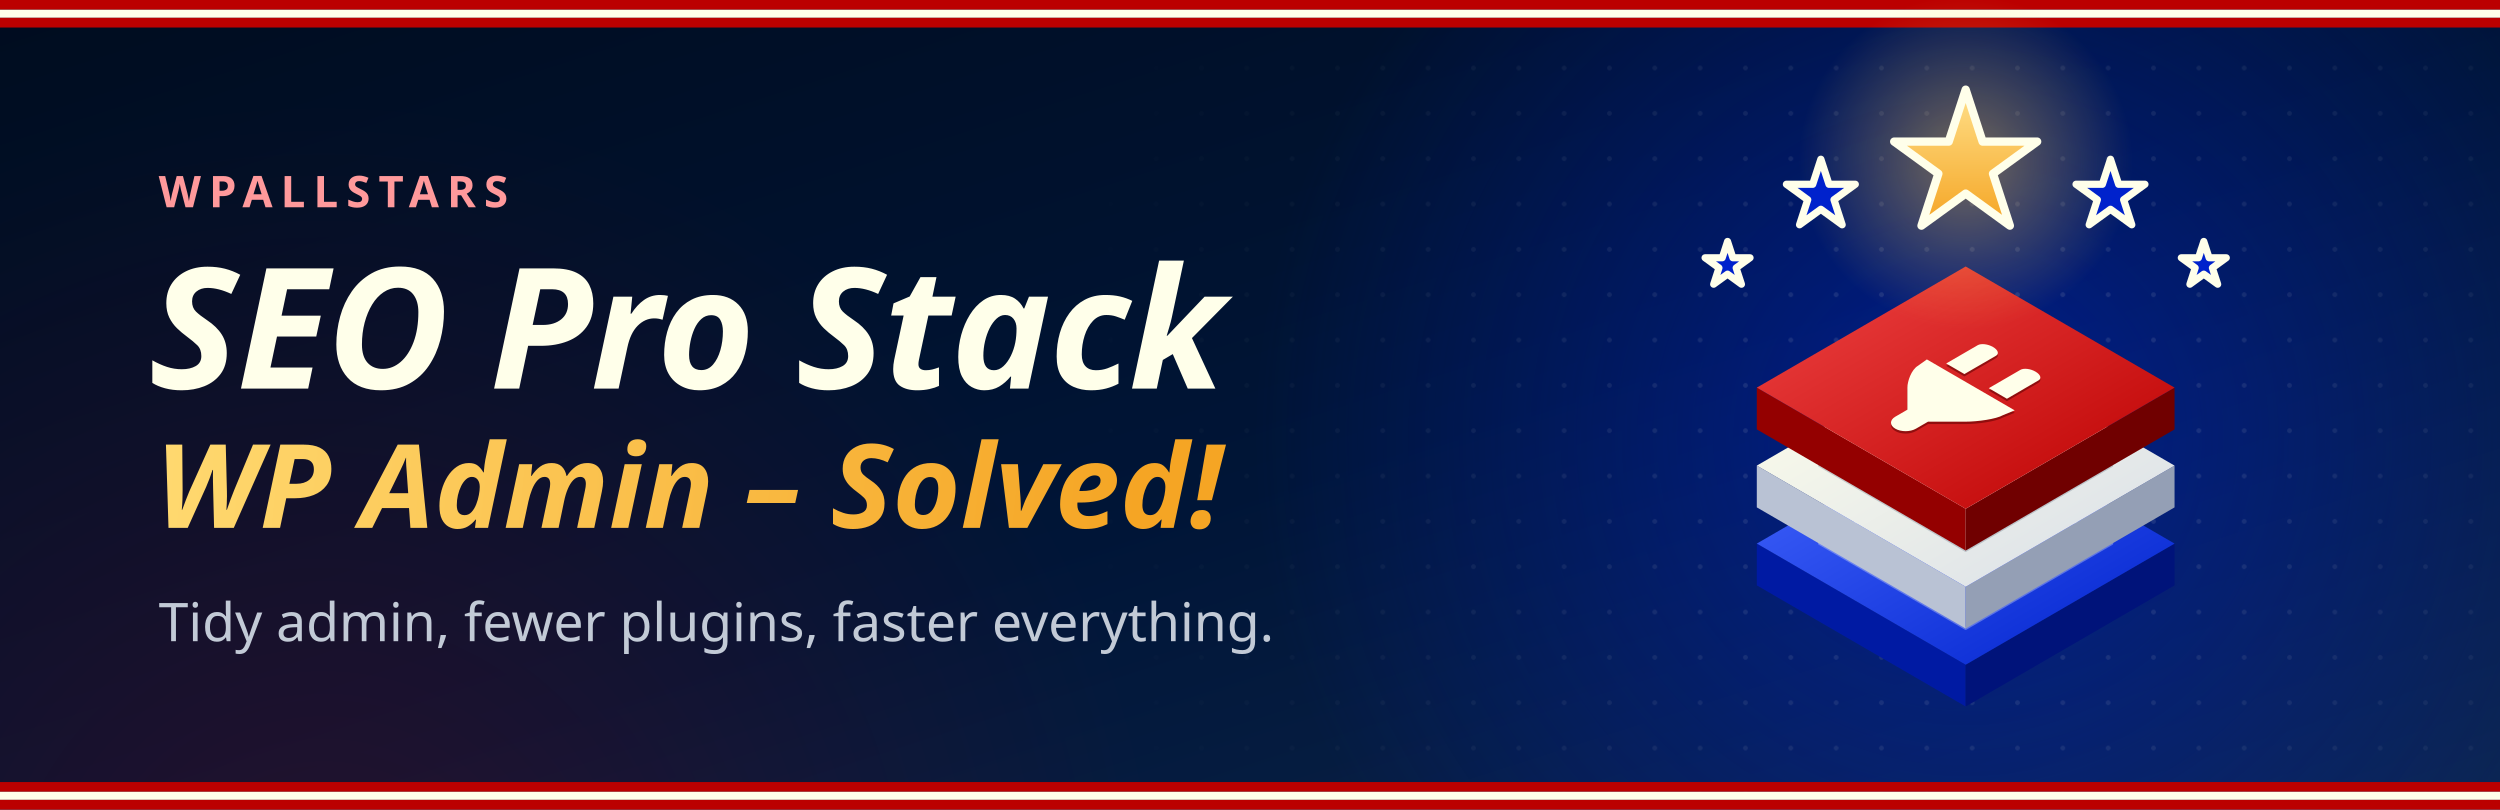
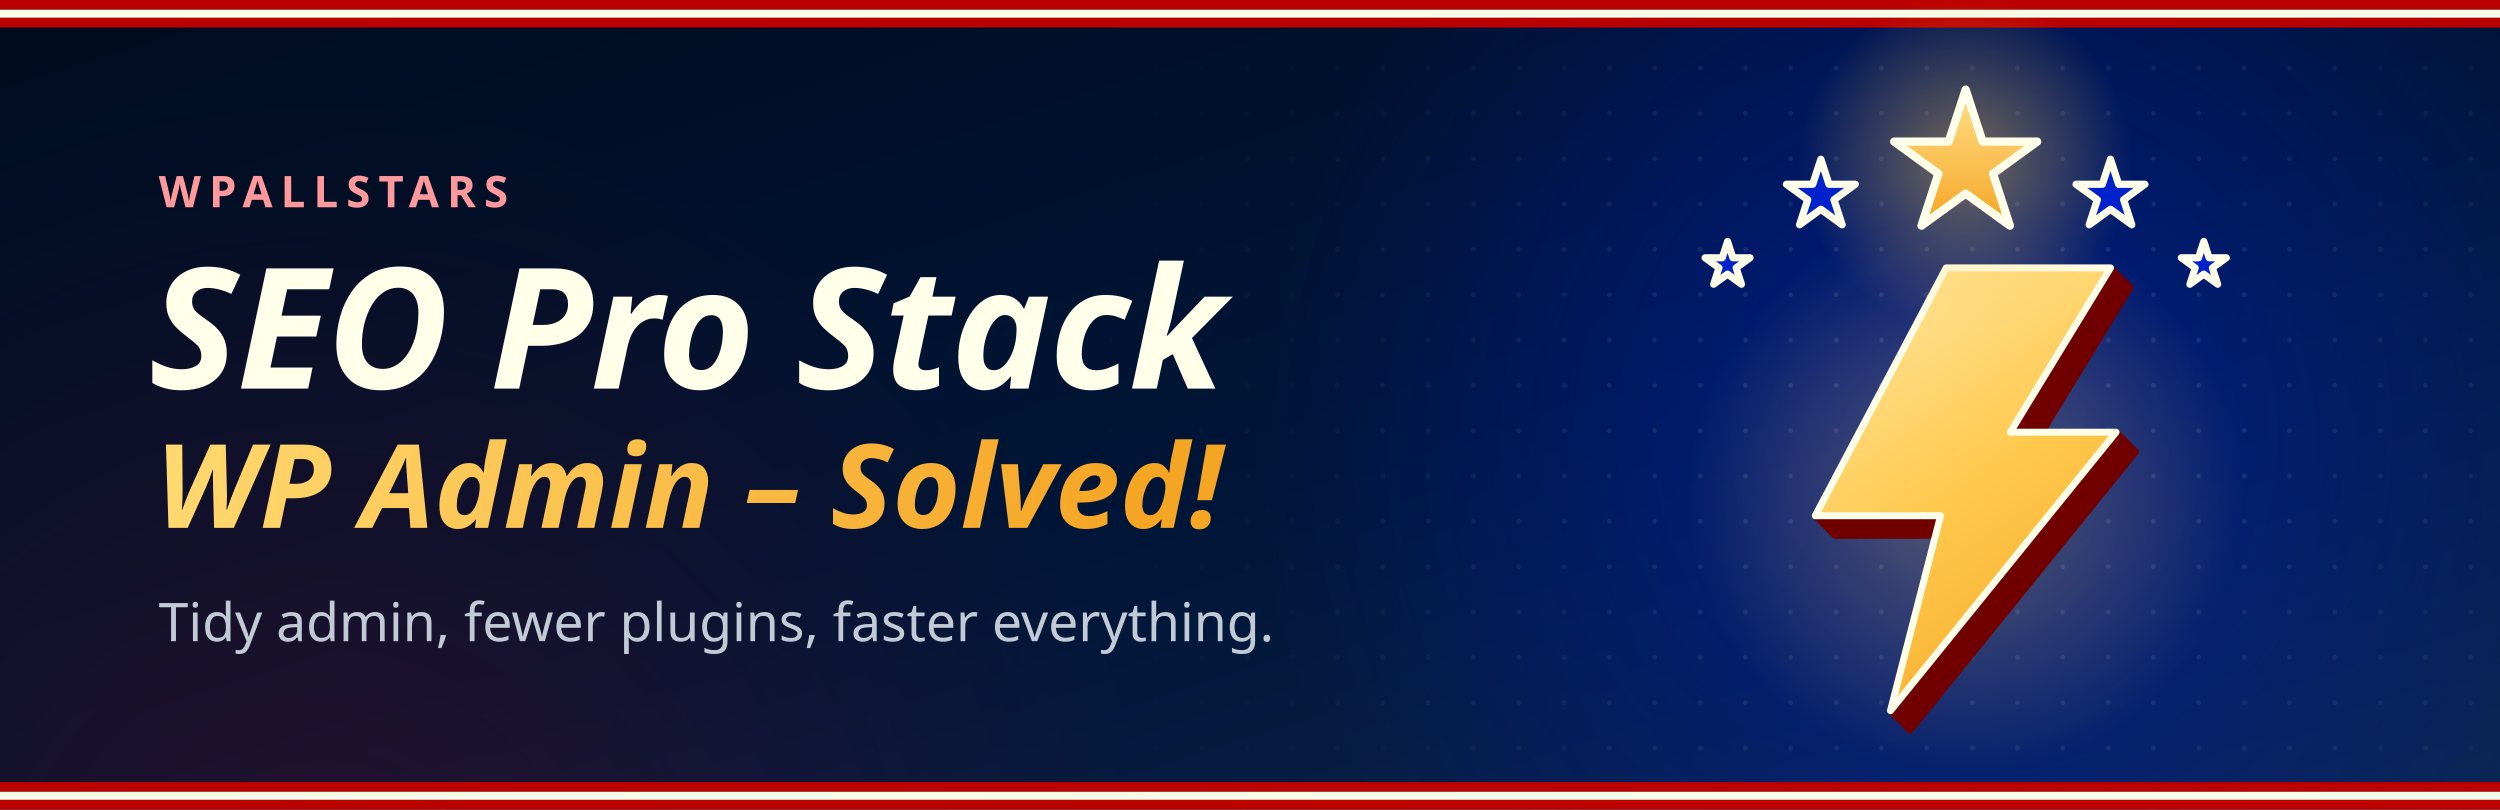
<svg xmlns="http://www.w3.org/2000/svg" xmlns:xlink="http://www.w3.org/1999/xlink" width="1544" height="500" viewBox="0 0 1544 500">
  <defs>
    <linearGradient id="bg" x1="0" y1="0" x2="1" y2="1">
      <stop offset="0" stop-color="#000c1f" />
      <stop offset="0.55" stop-color="#001537" />
      <stop offset="1" stop-color="#0d264d" />
    </linearGradient>
    <radialGradient id="glow-blue" cx="1214" cy="270" r="440" gradientUnits="userSpaceOnUse">
      <stop offset="0" stop-color="#0022cc" stop-opacity="0.55" />
      <stop offset="1" stop-color="#0022cc" stop-opacity="0" />
    </radialGradient>
    <radialGradient id="glow-red" cx="200" cy="580" r="520" gradientUnits="userSpaceOnUse">
      <stop offset="0" stop-color="#bb0000" stop-opacity="0.2" />
      <stop offset="1" stop-color="#bb0000" stop-opacity="0" />
    </radialGradient>
    <radialGradient id="glow-gold" cx="1214" cy="76" r="120" gradientUnits="userSpaceOnUse">
      <stop offset="0" stop-color="#ffc94d" stop-opacity="0.45" />
+       <stop offset="1" stop-color="#ffc94d" stop-opacity="0" />
+     </radialGradient>
+     <radialGradient id="glow-bolt" cx="1214" cy="315" r="200" gradientUnits="userSpaceOnUse">
+       <stop offset="0" stop-color="#ffc94d" stop-opacity="0.35" />
      <stop offset="1" stop-color="#ffc94d" stop-opacity="0" />
    </radialGradient>
    <radialGradient id="dots-fade" cx="1214" cy="260" r="560" gradientUnits="userSpaceOnUse">
      <stop offset="0" stop-color="#fff" stop-opacity="1" />
      <stop offset="1" stop-color="#fff" stop-opacity="0" />
    </radialGradient>
    <pattern id="dots" width="28" height="28" patternUnits="userSpaceOnUse">
      <circle cx="14" cy="14" r="1.5" fill="#ffffea" fill-opacity="0.12" />
    </pattern>
    <mask id="dots-mask">
      <rect width="1544" height="500" fill="url(#dots-fade)" />
    </mask>
    <linearGradient id="gold" x1="0" y1="0" x2="0" y2="1">
      <stop offset="0" stop-color="#ffe08a" />
      <stop offset="1" stop-color="#f5a524" />
    </linearGradient>
    <linearGradient id="gold-text" x1="96" y1="280" x2="700" y2="340" gradientUnits="userSpaceOnUse">
      <stop offset="0" stop-color="#ffd970" />
      <stop offset="1" stop-color="#f5a524" />
    </linearGradient>
    <linearGradient id="gold-text-details" x1="96" y1="224" x2="700" y2="284" gradientUnits="userSpaceOnUse">
      <stop offset="0" stop-color="#ffd970" />
      <stop offset="1" stop-color="#f5a524" />
    </linearGradient>
-     <linearGradient id="top-red" x1="0" y1="0" x2="1" y2="1">
-       <stop offset="0" stop-color="#ef4444" />
-       <stop offset="1" stop-color="#bb0000" />
+     <linearGradient id="bolt-face" x1="1106" y1="152" x2="1322" y2="470" gradientUnits="userSpaceOnUse">
+       <stop offset="0" stop-color="#ffe9a8" />
+       <stop offset="0.5" stop-color="#ffc94d" />
+       <stop offset="1" stop-color="#f5a524" />
    </linearGradient>
-     <linearGradient id="top-cream" x1="0" y1="0" x2="1" y2="1">
-       <stop offset="0" stop-color="#ffffea" />
-       <stop offset="1" stop-color="#d8dee9" />
-     </linearGradient>
-     <linearGradient id="top-blue" x1="0" y1="0" x2="1" y2="1">
-       <stop offset="0" stop-color="#4466ff" />
-       <stop offset="1" stop-color="#0022cc" />
+     <linearGradient id="bolt-edge" x1="0" y1="0" x2="0" y2="1">
+       <stop offset="0" stop-color="#bb0000" />
+       <stop offset="1" stop-color="#700000" />
    </linearGradient>
    <polygon id="star" points="0,-1 0.225,-0.309 0.951,-0.309 0.363,0.118 0.588,0.809 0,0.382 -0.588,0.809 -0.363,0.118 -0.951,-0.309 -0.225,-0.309" />
+     <polygon id="bolt" points="1200,152 1318,152 1246,270 1322,270 1160,470 1196,330 1106,330" />
  </defs>
  <rect width="1544" height="500" fill="url(#bg)" />
  <rect width="1544" height="500" fill="url(#glow-red)" />
  <rect width="1544" height="500" fill="url(#glow-blue)" />
  <rect width="1544" height="500" fill="url(#dots)" mask="url(#dots-mask)" />
  <g>
    <rect y="0" width="1544" height="6" fill="#bb0000" />
    <rect y="6" width="1544" height="5" fill="#ffffea" />
    <rect y="11" width="1544" height="6" fill="#bb0000" />
    <rect y="483" width="1544" height="6" fill="#bb0000" />
    <rect y="489" width="1544" height="5" fill="#ffffea" />
    <rect y="494" width="1544" height="6" fill="#bb0000" />
  </g>
  <g transform="translate(1214 248) scale(0.86) translate(-1214 -248)">
+     <circle cx="1214" cy="315" r="200" fill="url(#glow-bolt)" />
    <g stroke-linejoin="round">
-       <g transform="translate(0 350)">
-         <polygon points="1064,0 1214,87 1214,117 1064,30" fill="#001aa3" />
-         <polygon points="1214,87 1364,0 1364,30 1214,117" fill="#00137a" />
-         <polygon points="1214,-87 1364,0 1214,87 1064,0" fill="url(#top-blue)" />
-         <polygon points="1214,-61 1319,0 1214,61 1109,0" fill="none" stroke="#ffffff" stroke-opacity="0.3" stroke-width="2" />
+       <g fill="url(#bolt-edge)" stroke="#700000" stroke-width="5">
+         <use xlink:href="#bolt" transform="translate(14 14)" />
+         <use xlink:href="#bolt" transform="translate(12 12)" />
+         <use xlink:href="#bolt" transform="translate(10 10)" />
+         <use xlink:href="#bolt" transform="translate(8 8)" />
+         <use xlink:href="#bolt" transform="translate(6 6)" />
+         <use xlink:href="#bolt" transform="translate(4 4)" />
+         <use xlink:href="#bolt" transform="translate(2 2)" />
      </g>
-       <g transform="translate(0 294)">
-         <polygon points="1064,0 1214,87 1214,117 1064,30" fill="#b9c2d4" />
-         <polygon points="1214,87 1364,0 1364,30 1214,117" fill="#949fb5" />
-         <polygon points="1214,-87 1364,0 1214,87 1064,0" fill="url(#top-cream)" />
-         <polygon points="1214,-61 1319,0 1214,61 1109,0" fill="none" stroke="#001537" stroke-opacity="0.18" stroke-width="2" />
-       </g>
-       <g transform="translate(0 238)">
-         <polygon points="1064,0 1214,87 1214,117 1064,30" fill="#940000" />
-         <polygon points="1214,87 1364,0 1364,30 1214,117" fill="#700000" />
-         <polygon points="1214,-87 1364,0 1214,87 1064,0" fill="url(#top-red)" />
-         <g transform="matrix(4.95 2.871 -4.95 2.871 1214 -57.42)">
-           <path fill="#5c0000" fill-opacity="0.55" transform="translate(0.3 0.3) rotate(-45 10 10)" d="M13.11 4.36L9.87 7.6 8 5.73l3.24-3.24c.35-.34 1.05-.2 1.56.32.52.51.66 1.21.31 1.55zm-8 1.77l.91-1.12 9.01 9.01-1.19.84c-.71.71-2.63 1.16-3.82 1.16H6.14L4.9 17.26c-.59.59-1.54.59-2.12 0-.59-.58-.59-1.53 0-2.12l1.24-1.24v-3.88c0-1.13.4-3.19 1.09-3.89zm7.26 3.97l3.24-3.24c.34-.35 1.04-.21 1.55.31.52.51.66 1.21.31 1.55l-3.24 3.25z" />
-           <path fill="#ffffea" transform="rotate(-45 10 10)" d="M13.11 4.36L9.87 7.6 8 5.73l3.24-3.24c.35-.34 1.05-.2 1.56.32.52.51.66 1.21.31 1.55zm-8 1.77l.91-1.12 9.01 9.01-1.19.84c-.71.71-2.63 1.16-3.82 1.16H6.14L4.9 17.26c-.59.59-1.54.59-2.12 0-.59-.58-.59-1.53 0-2.12l1.24-1.24v-3.88c0-1.13.4-3.19 1.09-3.89zm7.26 3.97l3.24-3.24c.34-.35 1.04-.21 1.55.31.52.51.66 1.21.31 1.55l-3.24 3.25z" />
-         </g>
-       </g>
+       <use xlink:href="#bolt" fill="url(#bolt-face)" stroke="#ffffea" stroke-width="5" />
    </g>
    <circle cx="1214" cy="76" r="120" fill="url(#glow-gold)" />
    <g stroke-linejoin="round">
      <g fill="#0022cc" stroke="#ffffea" stroke-width="5">
        <use xlink:href="#star" transform="translate(1043 150) scale(17)" stroke-width="0.3" />
        <use xlink:href="#star" transform="translate(1110 100) scale(26)" stroke-width="0.2" />
        <use xlink:href="#star" transform="translate(1318 100) scale(26)" stroke-width="0.2" />
        <use xlink:href="#star" transform="translate(1385 150) scale(17)" stroke-width="0.3" />
      </g>
      <use xlink:href="#star" transform="translate(1214 78) scale(54)" fill="url(#gold)" stroke="#ffffea" stroke-width="0.11" />
    </g>
  </g>
  <g id="words" font-family="Zilla Slab" text-rendering="geometricPrecision">
    <text x="98" y="128" font-size="27" font-weight="600" letter-spacing="5" fill="#ff999b">WPALLSTARS</text>
    <text x="92" y="240" font-size="104" font-weight="700" font-style="italic" letter-spacing="-1" fill="#ffffea">SEO Pro Stack</text>
    <text x="96" y="326" font-size="72" font-weight="700" font-style="italic" fill="url(#gold-text)">WP Admin – Solved!</text>
    <text x="98" y="396" font-size="33" font-weight="500" fill="#c2cad6">Tidy admin, fewer plugins, faster everything.</text>
  </g>
  <g id="words-details" display="none" font-family="Zilla Slab" text-rendering="geometricPrecision">
    <text x="98" y="86" font-size="27" font-weight="600" letter-spacing="5" fill="#ff999b">WPALLSTARS</text>
    <text x="92" y="190" font-size="104" font-weight="700" font-style="italic" letter-spacing="-1" fill="#ffffea">SEO Pro Stack</text>
    <text x="96" y="270" font-size="72" font-weight="700" font-style="italic" fill="url(#gold-text-details)">WP Admin – Solved!</text>
    <text x="98" y="324" font-size="33" font-weight="500" fill="#c2cad6">Tidy admin, fewer plugins, faster everything.</text>
  </g>
</svg>
